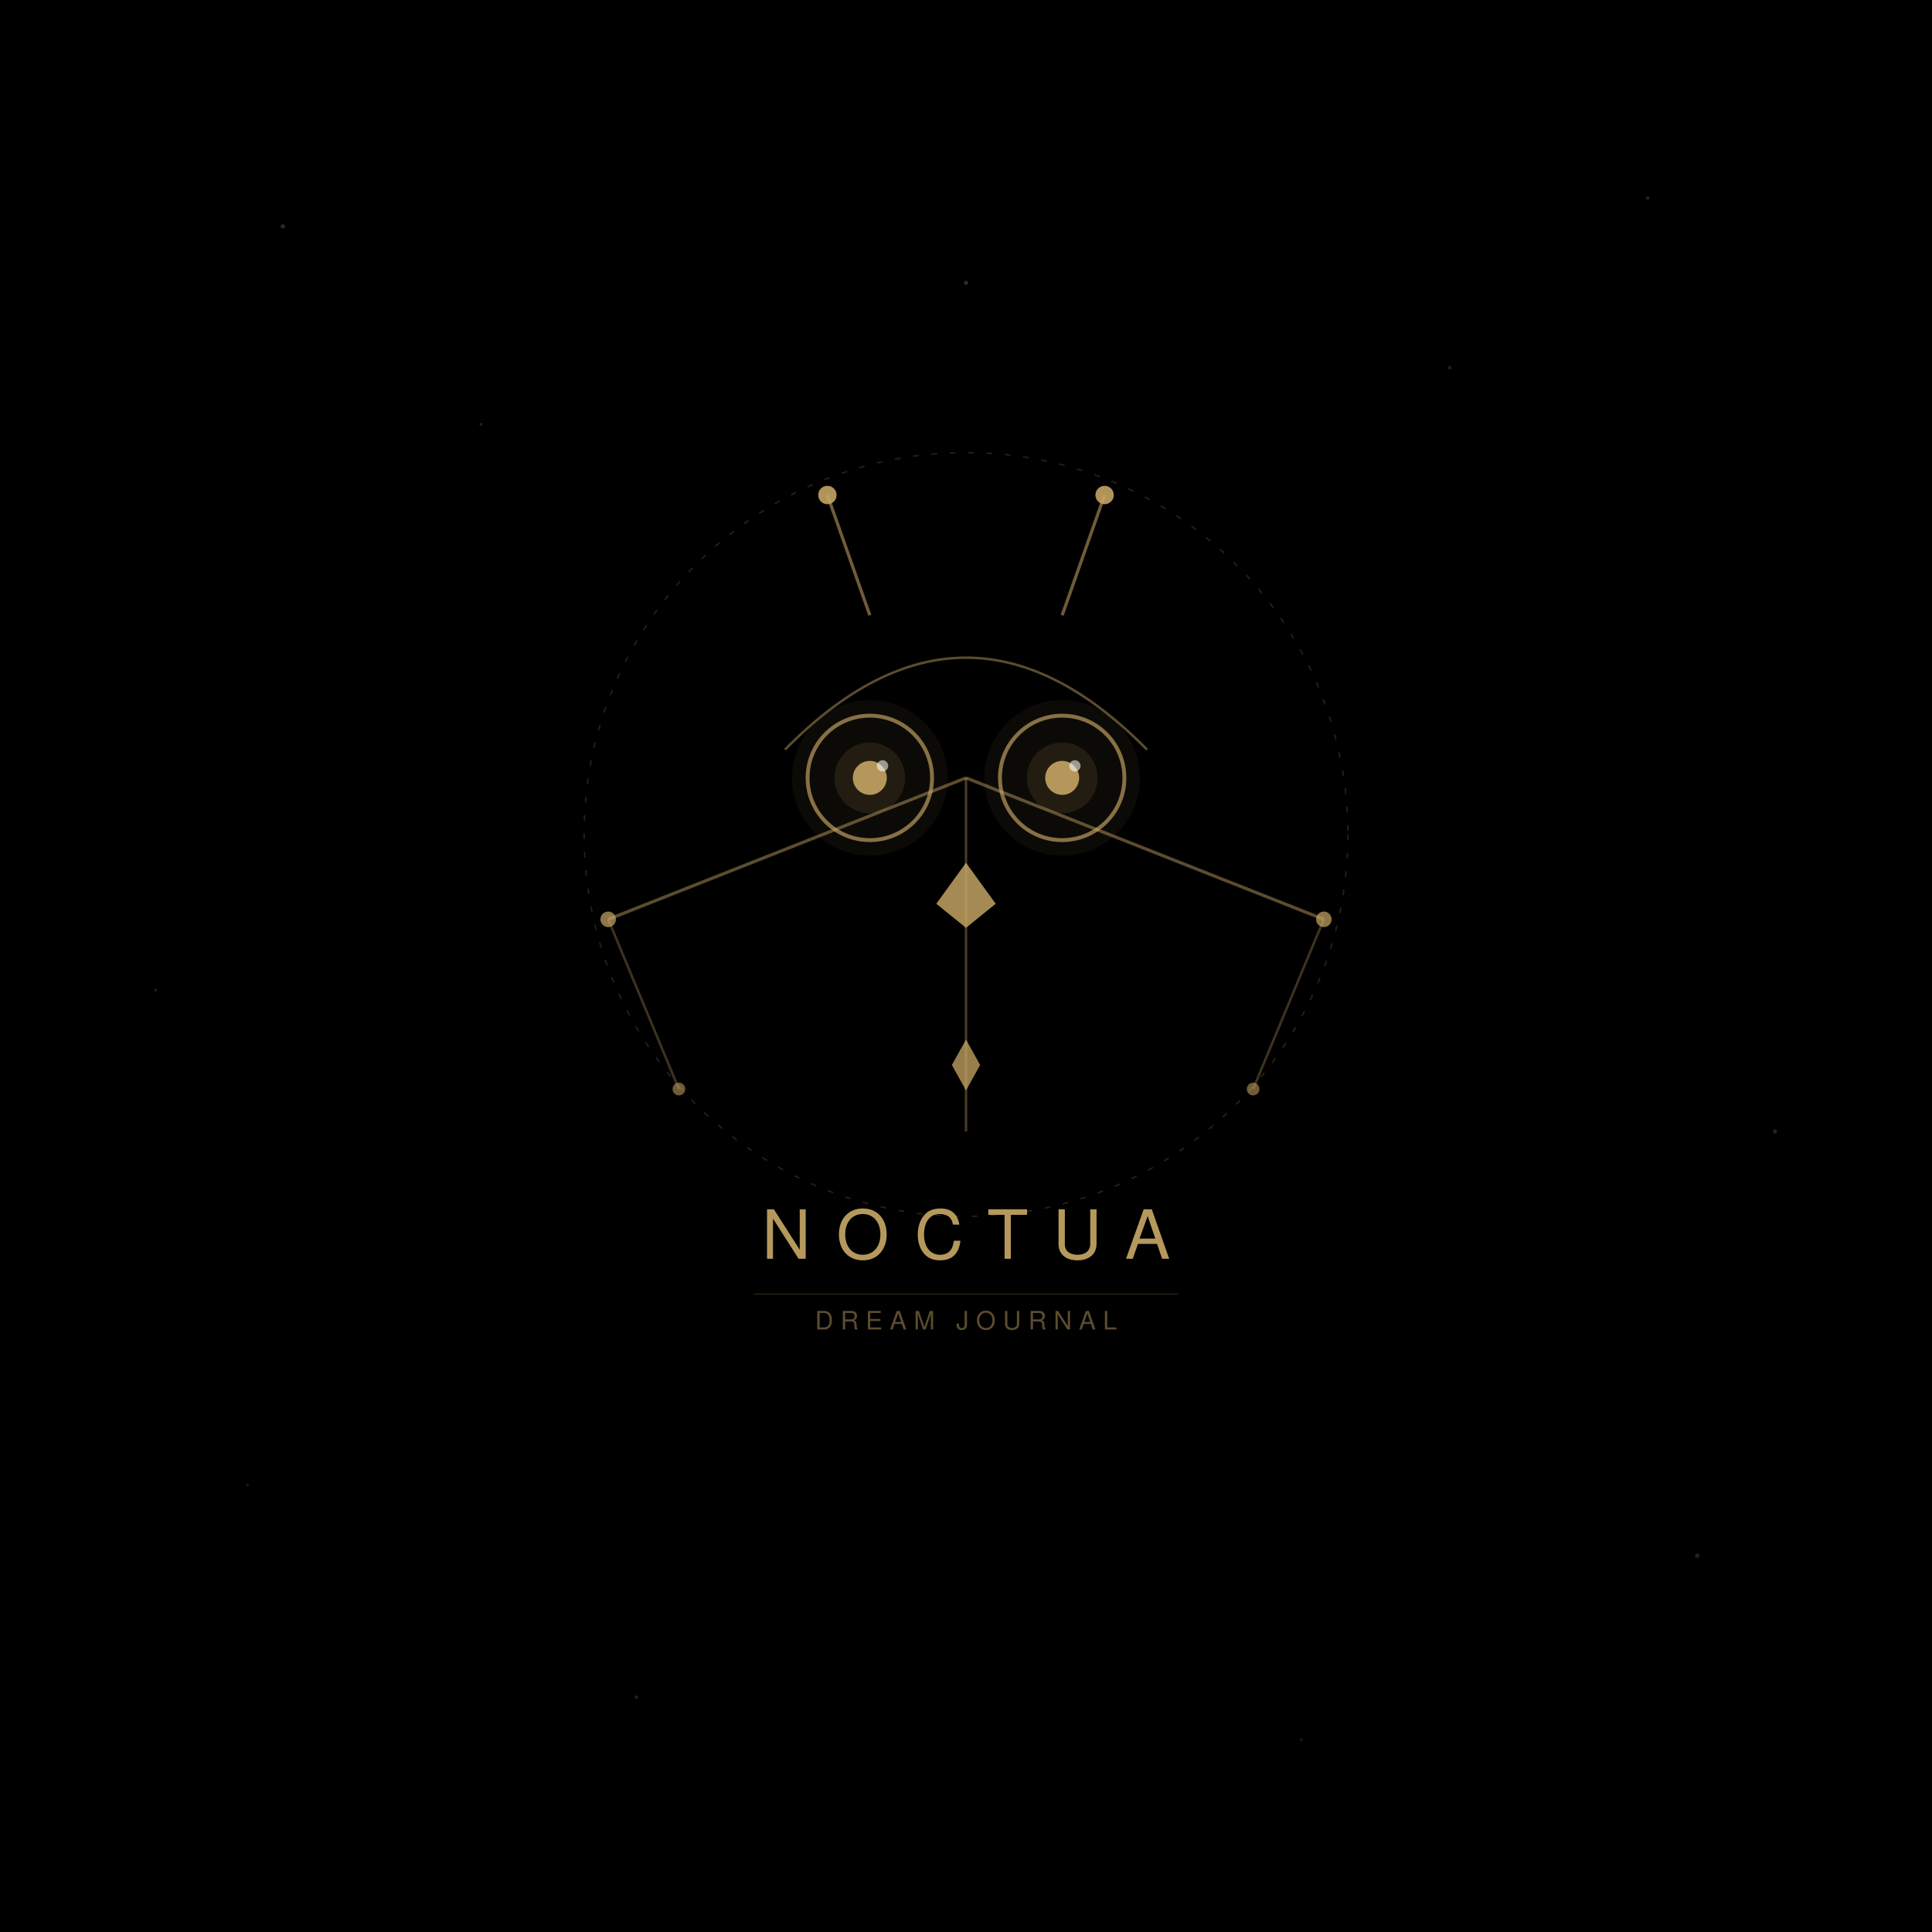
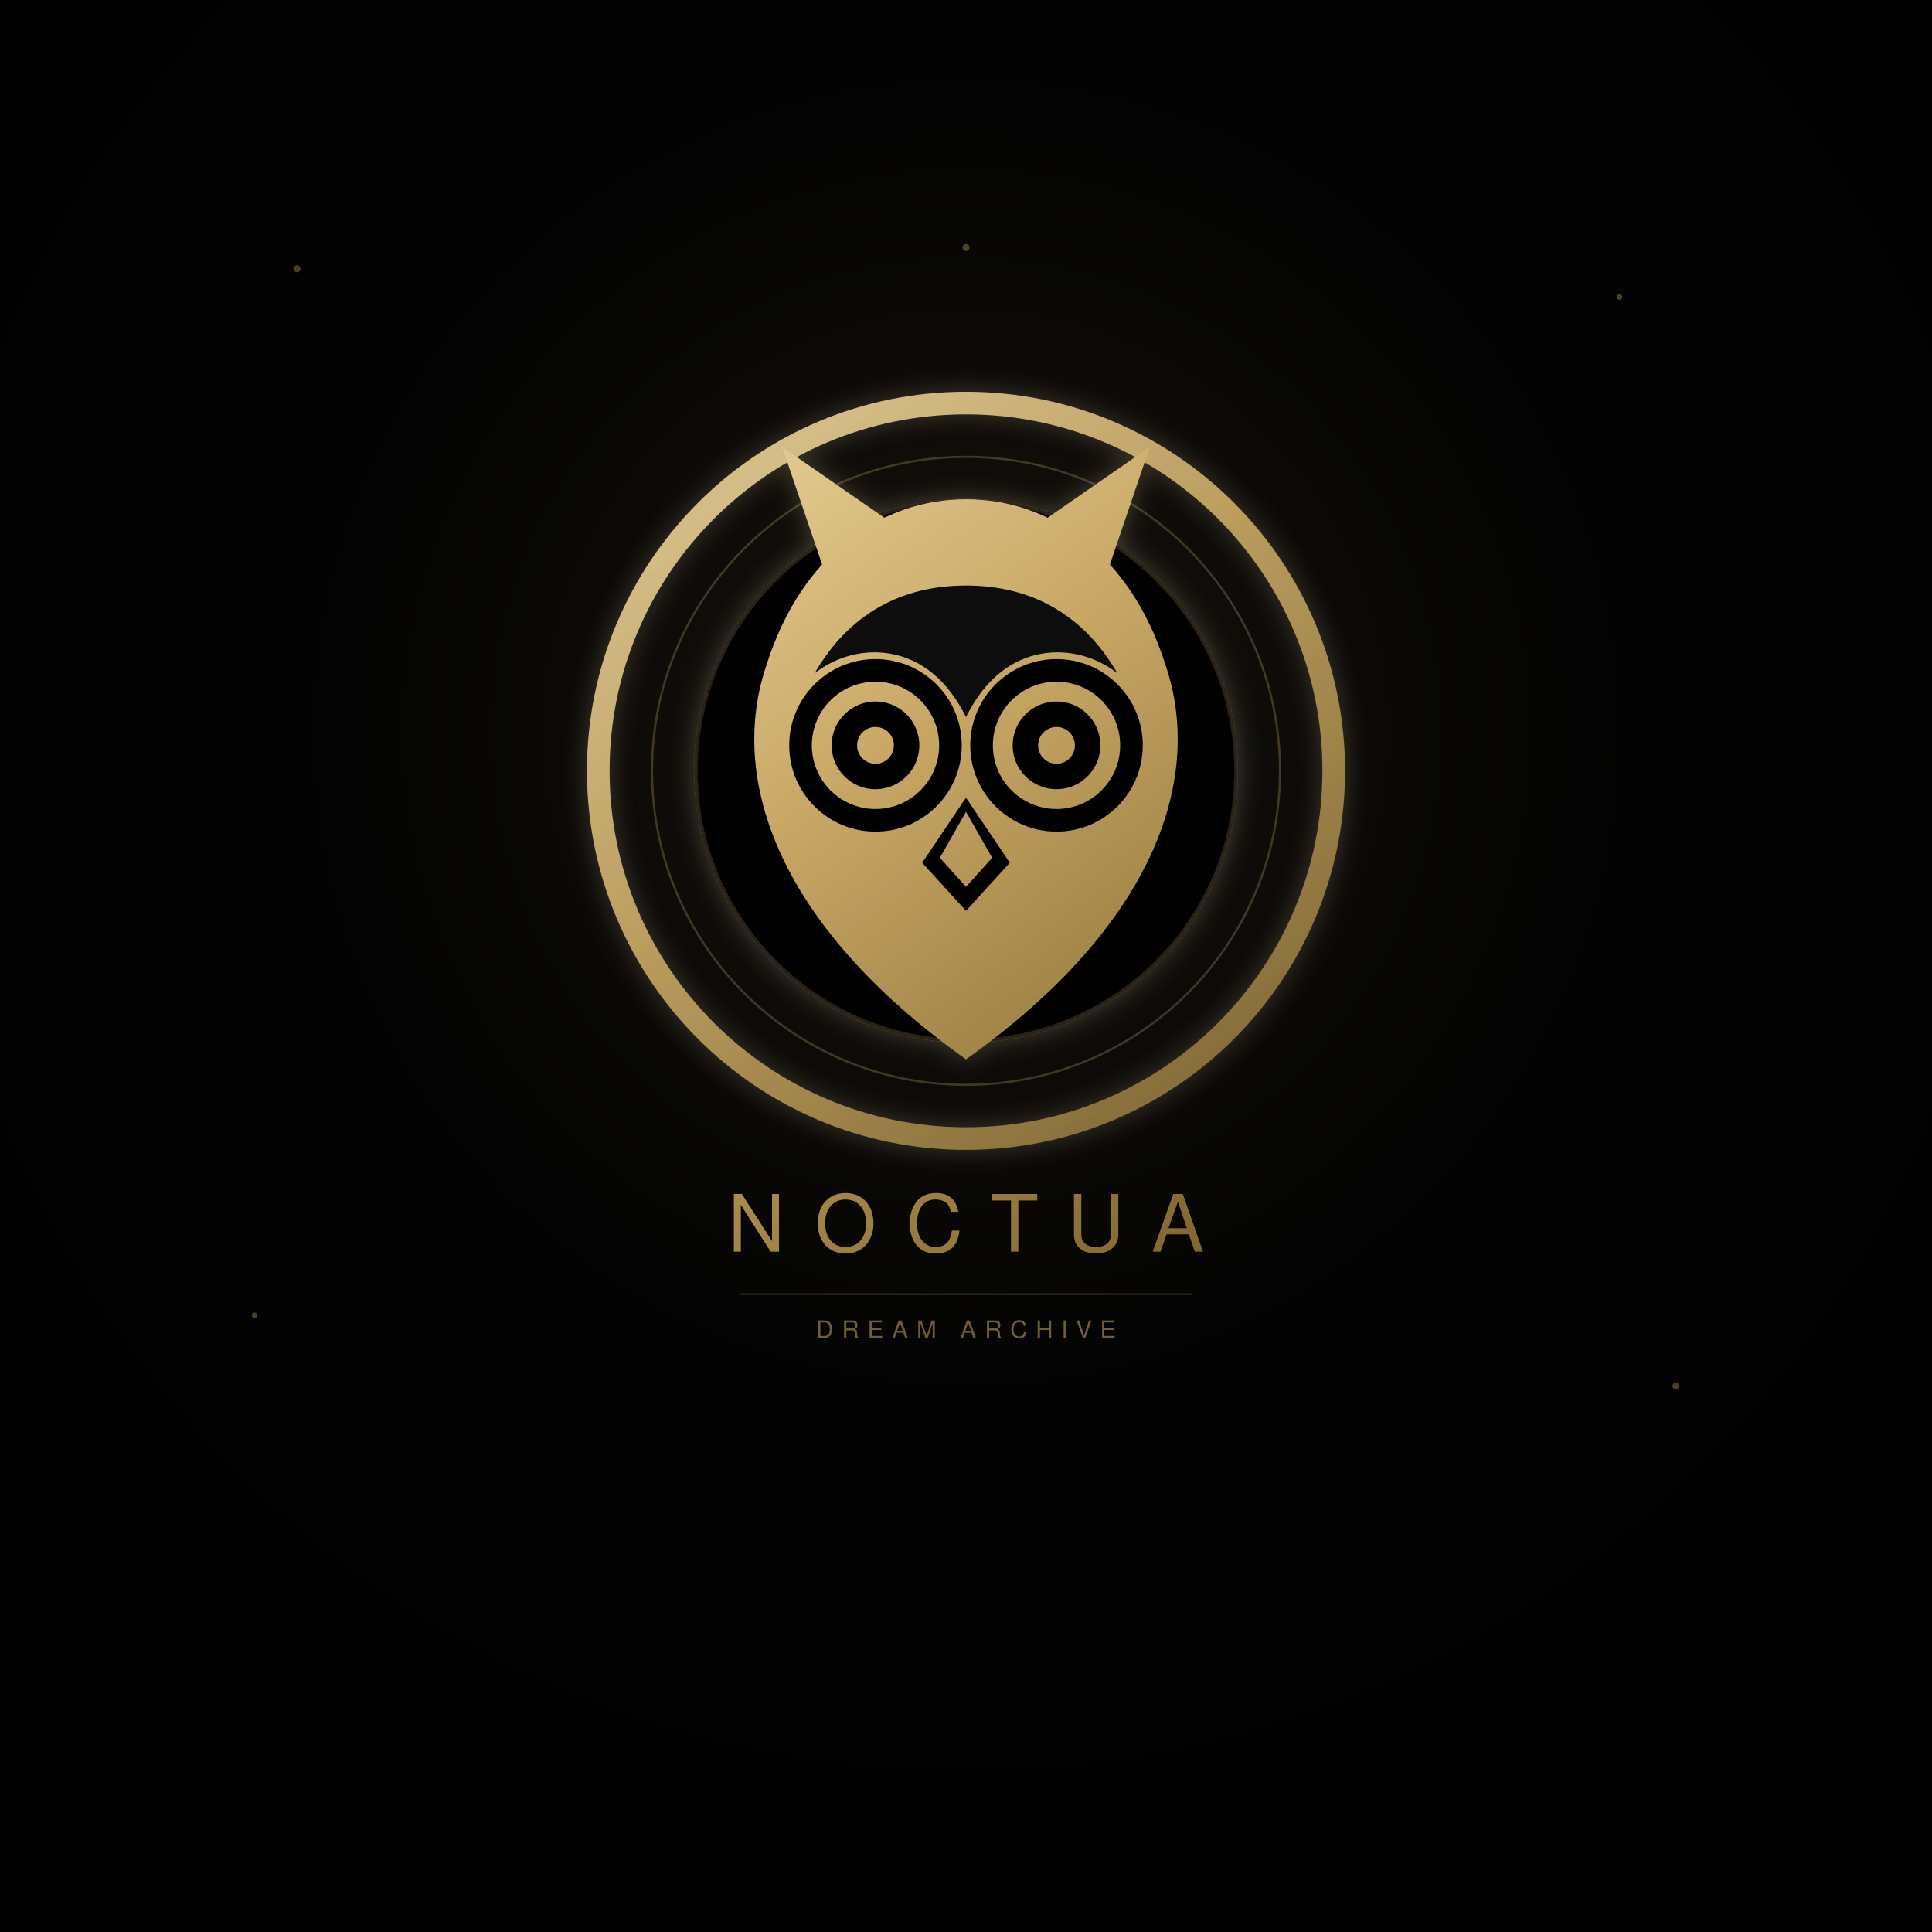
<svg xmlns="http://www.w3.org/2000/svg" viewBox="0 0 2732 2732" width="2732" height="2732">
-   <rect width="2732" height="2732" fill="#000000" />
-   <circle cx="400" cy="320" r="3" fill="#c9a866" opacity="0.25" />
-   <circle cx="2330" cy="280" r="2.5" fill="#c9a866" opacity="0.2" />
-   <circle cx="220" cy="1400" r="2" fill="#c9a866" opacity="0.18" />
-   <circle cx="2510" cy="1600" r="3" fill="#c9a866" opacity="0.2" />
-   <circle cx="900" cy="2400" r="2.5" fill="#c9a866" opacity="0.18" />
-   <circle cx="1840" cy="2460" r="2" fill="#c9a866" opacity="0.15" />
-   <circle cx="680" cy="600" r="2" fill="#c9a866" opacity="0.2" />
-   <circle cx="2050" cy="520" r="2.5" fill="#c9a866" opacity="0.18" />
-   <circle cx="350" cy="2100" r="2" fill="#c9a866" opacity="0.15" />
-   <circle cx="2400" cy="2200" r="3" fill="#c9a866" opacity="0.2" />
-   <circle cx="1366" cy="400" r="3" fill="#c9a866" opacity="0.25" />
-   <circle cx="1366" cy="1180" r="540" fill="none" stroke="#c9a866" stroke-width="2" stroke-dasharray="8 18" opacity="0.2" />
-   <line x1="1366" y1="1100" x2="860" y2="1300" stroke="#c9a866" stroke-width="4.5" opacity="0.45" />
-   <line x1="860" y1="1300" x2="960" y2="1540" stroke="#c9a866" stroke-width="3.5" opacity="0.3" />
-   <line x1="1366" y1="1100" x2="1872" y2="1300" stroke="#c9a866" stroke-width="4.5" opacity="0.45" />
-   <line x1="1872" y1="1300" x2="1772" y2="1540" stroke="#c9a866" stroke-width="3.5" opacity="0.3" />
-   <line x1="1366" y1="1100" x2="1366" y2="1600" stroke="#c9a866" stroke-width="3.5" opacity="0.35" />
-   <line x1="1230" y1="870" x2="1170" y2="700" stroke="#c9a866" stroke-width="4.5" opacity="0.55" />
-   <line x1="1502" y1="870" x2="1562" y2="700" stroke="#c9a866" stroke-width="4.5" opacity="0.55" />
-   <path d="M 1110 1060 Q 1366 800 1622 1060" fill="none" stroke="#c9a866" stroke-width="3.5" opacity="0.45" />
-   <circle cx="1230" cy="1100" r="110" fill="#c9a866" opacity="0.06" />
-   <circle cx="1230" cy="1100" r="88" fill="none" stroke="#c9a866" stroke-width="5.5" opacity="0.65" />
-   <circle cx="1230" cy="1100" r="50" fill="#c9a866" opacity="0.12" />
-   <circle cx="1230" cy="1100" r="24" fill="#c9a866" opacity="0.88" />
-   <circle cx="1248" cy="1083" r="8" fill="#ffffff" opacity="0.55" />
-   <circle cx="1502" cy="1100" r="110" fill="#c9a866" opacity="0.06" />
-   <circle cx="1502" cy="1100" r="88" fill="none" stroke="#c9a866" stroke-width="5.5" opacity="0.65" />
-   <circle cx="1502" cy="1100" r="50" fill="#c9a866" opacity="0.12" />
-   <circle cx="1502" cy="1100" r="24" fill="#c9a866" opacity="0.88" />
-   <circle cx="1520" cy="1083" r="8" fill="#ffffff" opacity="0.55" />
-   <polygon points="1366,1220 1324,1278 1366,1312 1408,1278" fill="#c9a866" opacity="0.82" />
-   <circle cx="1170" cy="700" r="13" fill="#c9a866" opacity="0.88" />
-   <circle cx="1562" cy="700" r="13" fill="#c9a866" opacity="0.88" />
-   <circle cx="860" cy="1300" r="11" fill="#c9a866" opacity="0.7" />
-   <circle cx="1872" cy="1300" r="11" fill="#c9a866" opacity="0.7" />
-   <circle cx="960" cy="1540" r="9" fill="#c9a866" opacity="0.55" />
-   <circle cx="1772" cy="1540" r="9" fill="#c9a866" opacity="0.55" />
-   <polygon points="1366,1470 1386,1506 1366,1542 1346,1506" fill="#c9a866" opacity="0.75" />
-   <text x="1366" y="1780" font-family="'Helvetica Neue', Helvetica, Arial, sans-serif" font-size="96" font-weight="200" letter-spacing="36" text-anchor="middle" fill="#c9a866" opacity="0.9">NOCTUA</text>
-   <line x1="1066" y1="1830" x2="1666" y2="1830" stroke="#c9a866" stroke-width="1" opacity="0.3" />
-   <text x="1366" y="1880" font-family="'Helvetica Neue', Helvetica, Arial, sans-serif" font-size="36" font-weight="300" letter-spacing="10" text-anchor="middle" fill="#c9a866" opacity="0.45">DREAM JOURNAL</text>
+   <defs>
+     <radialGradient id="bg" cx="50%" cy="38%" r="72%">
+       <stop offset="0%" stop-color="#15120c" />
+       <stop offset="48%" stop-color="#030303" />
+       <stop offset="100%" stop-color="#000000" />
+     </radialGradient>
+     <linearGradient id="gold" x1="900" y1="520" x2="1840" y2="1820" gradientUnits="userSpaceOnUse">
+       <stop offset="0%" stop-color="#f0dca5" />
+       <stop offset="42%" stop-color="#c9a866" />
+       <stop offset="100%" stop-color="#755c27" />
+     </linearGradient>
+     <filter id="softGold" x="-20%" y="-20%" width="140%" height="140%">
+       <feGaussianBlur stdDeviation="18" result="blur" />
+       <feColorMatrix in="blur" type="matrix" values="0 0 0 0 0.79 0 0 0 0 0.66 0 0 0 0 0.40 0 0 0 0.26 0" />
+       <feMerge>
+         <feMergeNode />
+         <feMergeNode in="SourceGraphic" />
+       </feMerge>
+     </filter>
+   </defs>
+   <rect width="2732" height="2732" fill="url(#bg)" />
+   <g opacity="0.36">
+     <circle cx="420" cy="380" r="5" fill="#c9a866" />
+     <circle cx="2290" cy="420" r="4" fill="#c9a866" />
+     <circle cx="360" cy="1860" r="4" fill="#c9a866" />
+     <circle cx="2370" cy="1960" r="5" fill="#c9a866" />
+     <circle cx="1366" cy="350" r="5" fill="#c9a866" />
+   </g>
+   <g transform="translate(0 -40)" filter="url(#softGold)">
+     <circle cx="1366" cy="1130" r="520" fill="none" stroke="url(#gold)" stroke-width="32" opacity="0.92" />
+     <circle cx="1366" cy="1130" r="444" fill="none" stroke="#c9a866" stroke-width="3" opacity="0.28" />
+     <circle cx="1366" cy="1130" r="382" fill="#050505" stroke="#2a2214" stroke-width="5" />
+     <path d="M1084 980 C1134 822 1248 746 1366 746 C1484 746 1598 822 1648 980 C1702 1138 1636 1346 1366 1538 C1096 1346 1030 1138 1084 980 Z" fill="url(#gold)" />
+     <path d="M1152 992 C1201 907 1276 868 1366 868 C1456 868 1531 907 1580 992 C1539 960 1482 952 1434 978 C1405 994 1383 1020 1366 1054 C1349 1020 1327 994 1298 978 C1250 952 1193 960 1152 992 Z" fill="#050505" opacity="0.96" />
+     <path d="M1172 866 L1106 672 L1288 798 Z" fill="url(#gold)" />
+     <path d="M1560 866 L1626 672 L1444 798 Z" fill="url(#gold)" />
+     <circle cx="1238" cy="1094" r="122" fill="#050505" />
+     <circle cx="1494" cy="1094" r="122" fill="#050505" />
+     <circle cx="1238" cy="1094" r="76" fill="none" stroke="url(#gold)" stroke-width="28" />
+     <circle cx="1494" cy="1094" r="76" fill="none" stroke="url(#gold)" stroke-width="28" />
+     <circle cx="1238" cy="1094" r="26" fill="url(#gold)" />
+     <circle cx="1494" cy="1094" r="26" fill="url(#gold)" />
+     <path d="M1366 1168 L1304 1260 L1366 1328 L1428 1260 Z" fill="#050505" />
+     <path d="M1366 1188 L1329 1253 L1366 1294 L1403 1253 Z" fill="url(#gold)" />
+   </g>
+   <text x="1366" y="1770" font-family="'Helvetica Neue', Helvetica, Arial, sans-serif" font-size="112" font-weight="300" letter-spacing="42" text-anchor="middle" fill="url(#gold)">NOCTUA</text>
+   <line x1="1046" y1="1830" x2="1686" y2="1830" stroke="#c9a866" stroke-width="2" opacity="0.34" />
+   <text x="1366" y="1892" font-family="'Helvetica Neue', Helvetica, Arial, sans-serif" font-size="34" font-weight="400" letter-spacing="12" text-anchor="middle" fill="#c9a866" opacity="0.54">DREAM ARCHIVE</text>
</svg>
